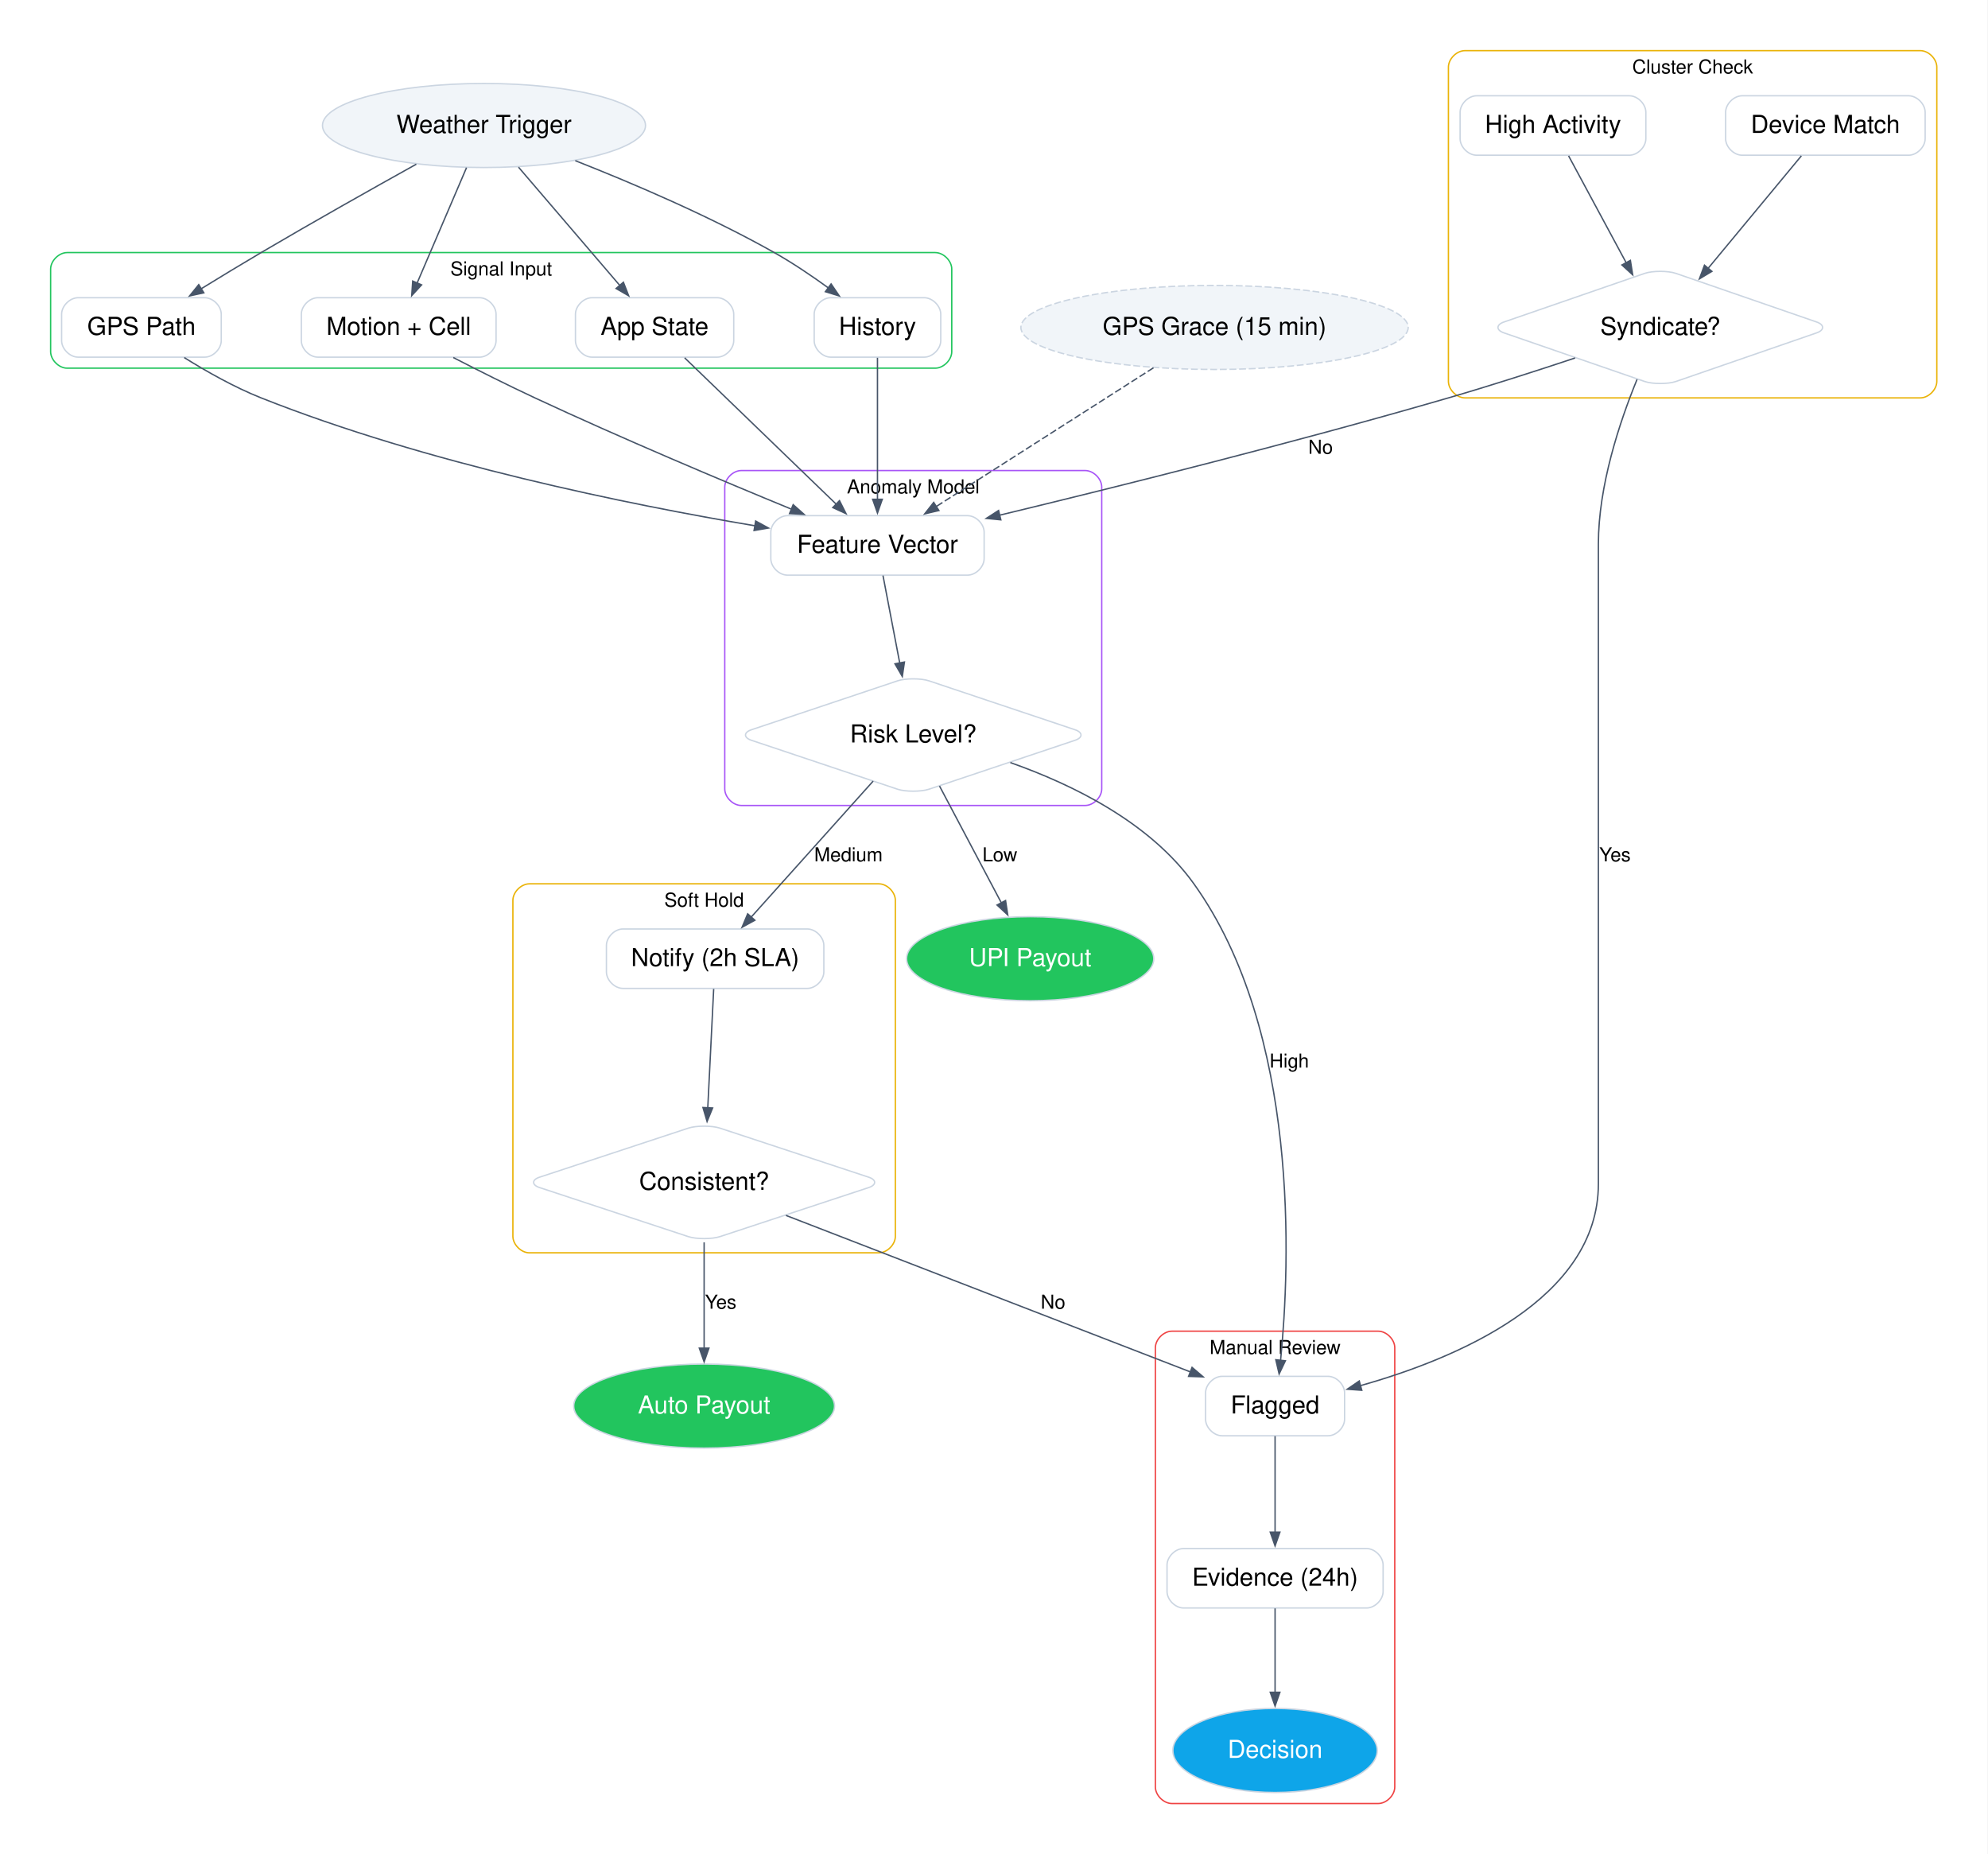
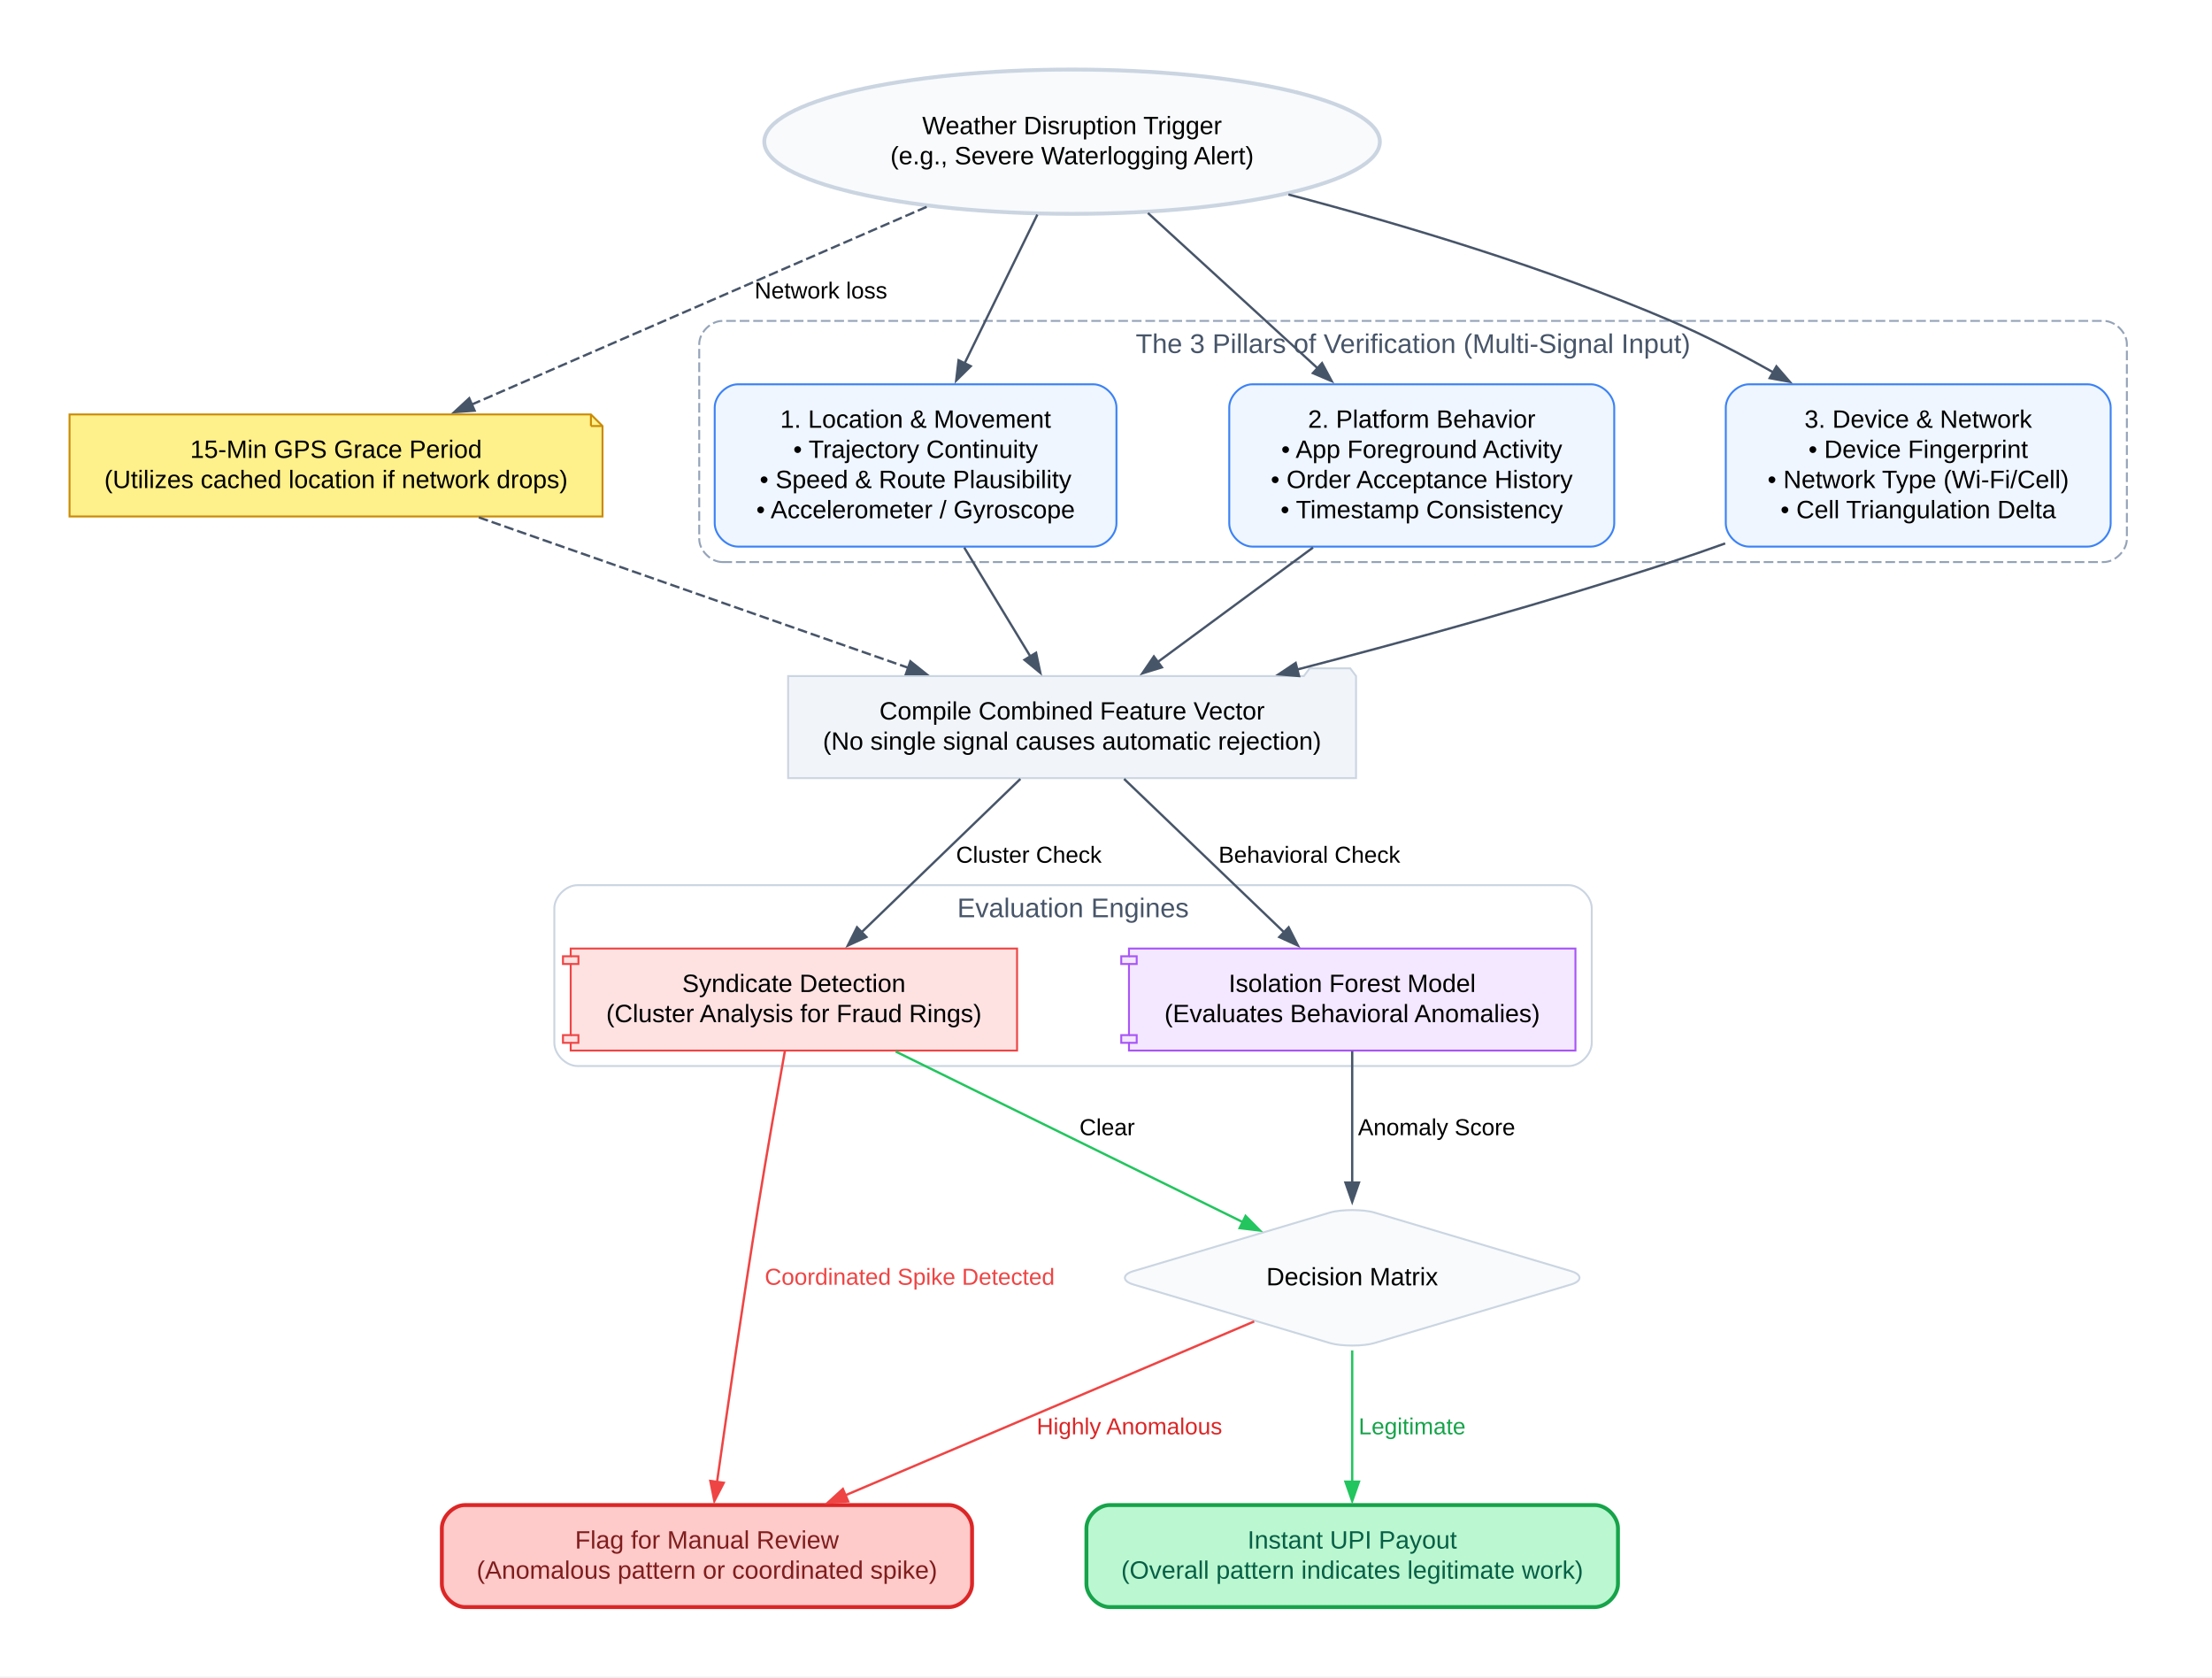
- <svg xmlns="http://www.w3.org/2000/svg" width="1445pt" height="1347pt" viewBox="0.00 0.00 1445.00 1347.00">
-   <g id="graph0" class="graph" transform="scale(1 1) rotate(0) translate(28.8 1318.63)">
-     <polygon fill="white" stroke="none" points="-28.8,28.8 -28.8,-1318.63 1415.8,-1318.63 1415.8,28.8 -28.8,28.8" />
+ <svg xmlns="http://www.w3.org/2000/svg" width="1145pt" height="868pt" viewBox="0.00 0.00 1145.00 868.00">
+   <g id="graph0" class="graph" transform="scale(1 1) rotate(0) translate(36 831.67)">
+     <polygon fill="white" stroke="none" points="-36,36 -36,-831.67 1108.94,-831.67 1108.94,36 -36,36" />
    <g id="clust1" class="cluster">
-       <path fill="none" stroke="#22c55e" d="M20,-1051.08C20,-1051.08 651,-1051.08 651,-1051.08 657,-1051.08 663,-1057.08 663,-1063.08 663,-1063.08 663,-1123.08 663,-1123.08 663,-1129.08 657,-1135.08 651,-1135.08 651,-1135.08 20,-1135.08 20,-1135.08 14,-1135.08 8,-1129.08 8,-1123.08 8,-1123.08 8,-1063.08 8,-1063.08 8,-1057.08 14,-1051.08 20,-1051.08" />
-       <text xml:space="preserve" text-anchor="middle" x="335.5" y="-1118.48" font-family="Helvetica,sans-Serif" font-size="14.00">Signal Input</text>
+       <path fill="none" stroke="#94a3b8" stroke-dasharray="5,2" d="M337.94,-540.8C337.94,-540.8 1052.94,-540.8 1052.94,-540.8 1058.94,-540.8 1064.94,-546.8 1064.94,-552.8 1064.94,-552.8 1064.94,-653.6 1064.94,-653.6 1064.94,-659.6 1058.94,-665.6 1052.94,-665.6 1052.94,-665.6 337.94,-665.6 337.94,-665.6 331.94,-665.6 325.94,-659.6 325.94,-653.6 325.94,-653.6 325.94,-552.8 325.94,-552.8 325.94,-546.8 331.94,-540.8 337.94,-540.8" />
+       <text xml:space="preserve" text-anchor="middle" x="695.44" y="-649" font-family="Arial" font-size="14.00" fill="#475569">The 3 Pillars of Verification (Multi-Signal Input)</text>
    </g>
    <g id="clust2" class="cluster">
-       <path fill="none" stroke="#eab308" d="M1036,-1029.48C1036,-1029.48 1367,-1029.48 1367,-1029.48 1373,-1029.48 1379,-1035.48 1379,-1041.48 1379,-1041.48 1379,-1269.83 1379,-1269.83 1379,-1275.83 1373,-1281.83 1367,-1281.83 1367,-1281.83 1036,-1281.83 1036,-1281.83 1030,-1281.83 1024,-1275.83 1024,-1269.83 1024,-1269.83 1024,-1041.48 1024,-1041.48 1024,-1035.48 1030,-1029.48 1036,-1029.48" />
-       <text xml:space="preserve" text-anchor="middle" x="1201.5" y="-1265.23" font-family="Helvetica,sans-Serif" font-size="14.00">Cluster Check</text>
-     </g>
-     <g id="clust3" class="cluster">
-       <path fill="none" stroke="#a855f7" d="M510,-733.28C510,-733.28 760,-733.28 760,-733.28 766,-733.28 772,-739.28 772,-745.28 772,-745.28 772,-964.68 772,-964.68 772,-970.68 766,-976.68 760,-976.68 760,-976.68 510,-976.68 510,-976.68 504,-976.68 498,-970.68 498,-964.68 498,-964.68 498,-745.28 498,-745.28 498,-739.28 504,-733.28 510,-733.28" />
-       <text xml:space="preserve" text-anchor="middle" x="635" y="-960.08" font-family="Helvetica,sans-Serif" font-size="14.00">Anomaly Model</text>
-     </g>
-     <g id="clust4" class="cluster">
-       <path fill="none" stroke="#eab308" d="M356,-408.19C356,-408.19 610,-408.19 610,-408.19 616,-408.19 622,-414.19 622,-420.19 622,-420.19 622,-664.34 622,-664.34 622,-670.34 616,-676.34 610,-676.34 610,-676.34 356,-676.34 356,-676.34 350,-676.34 344,-670.34 344,-664.34 344,-664.34 344,-420.19 344,-420.19 344,-414.19 350,-408.19 356,-408.19" />
-       <text xml:space="preserve" text-anchor="middle" x="483" y="-659.74" font-family="Helvetica,sans-Serif" font-size="14.00">Soft Hold</text>
-     </g>
-     <g id="clust5" class="cluster">
-       <path fill="none" stroke="#ef4444" d="M823,-8C823,-8 973,-8 973,-8 979,-8 985,-14 985,-20 985,-20 985,-339.24 985,-339.24 985,-345.24 979,-351.24 973,-351.24 973,-351.24 823,-351.24 823,-351.24 817,-351.24 811,-345.24 811,-339.24 811,-339.24 811,-20 811,-20 811,-14 817,-8 823,-8" />
-       <text xml:space="preserve" text-anchor="middle" x="898" y="-334.64" font-family="Helvetica,sans-Serif" font-size="14.00">Manual Review</text>
+       <path fill="none" stroke="#cbd5e1" d="M262.94,-280C262.94,-280 775.94,-280 775.94,-280 781.94,-280 787.94,-286 787.94,-292 787.94,-292 787.94,-361.6 787.94,-361.6 787.94,-367.6 781.94,-373.6 775.94,-373.6 775.94,-373.6 262.94,-373.6 262.94,-373.6 256.94,-373.6 250.94,-367.6 250.94,-361.6 250.94,-361.6 250.94,-292 250.94,-292 250.94,-286 256.94,-280 262.94,-280" />
+       <text xml:space="preserve" text-anchor="middle" x="519.44" y="-357" font-family="Arial" font-size="14.00" fill="#475569">Evaluation Engines</text>
    </g>
    <g id="node1" class="node">
-       <ellipse fill="#f1f5f9" stroke="#cbd5e1" cx="323" cy="-1227.43" rx="117.41" ry="30.55" />
-       <text xml:space="preserve" text-anchor="middle" x="323" y="-1222.03" font-family="Helvetica,sans-Serif" font-size="18.00">Weather Trigger</text>
+       <ellipse fill="#f8fafc" stroke="#cbd5e1" stroke-width="2" cx="518.94" cy="-758.34" rx="159.32" ry="37.34" />
+       <text xml:space="preserve" text-anchor="middle" x="518.94" y="-762.24" font-family="Arial" font-size="13.00">Weather Disruption Trigger</text>
+       <text xml:space="preserve" text-anchor="middle" x="518.94" y="-746.64" font-family="Arial" font-size="13.00">(e.g., Severe Waterlogging Alert)</text>
+     </g>
+     <g id="node2" class="node">
+       <polygon fill="#fef08a" stroke="#ca8a04" points="269.88,-617.2 0,-617.2 0,-564.4 275.88,-564.4 275.88,-611.2 269.88,-617.2" />
+       <polyline fill="none" stroke="#ca8a04" points="269.88,-617.2 269.88,-611.2" />
+       <polyline fill="none" stroke="#ca8a04" points="275.88,-611.2 269.88,-611.2" />
+       <text xml:space="preserve" text-anchor="middle" x="137.94" y="-594.7" font-family="Arial" font-size="13.00">15-Min GPS Grace Period</text>
+       <text xml:space="preserve" text-anchor="middle" x="137.94" y="-579.1" font-family="Arial" font-size="13.00">(Utilizes cached location if network drops)</text>
+     </g>
+     <g id="edge1" class="edge">
+       <path fill="none" stroke="#475569" stroke-width="1.2" stroke-dasharray="5,2" d="M443.67,-724.63C375.12,-694.85 274.68,-651.21 207.86,-622.18" />
+       <polygon fill="#475569" stroke="#475569" stroke-width="1.2" points="209.67,-619.15 199.1,-618.37 206.88,-625.57 209.67,-619.15" />
+       <text xml:space="preserve" text-anchor="middle" x="387.26" y="-677.2" font-family="Arial" font-size="12.00"> Network loss</text>
    </g>
    <g id="node3" class="node">
-       <path fill="#ffffff" stroke="#cbd5e1" d="M120.02,-1102.28C120.02,-1102.28 27.98,-1102.28 27.98,-1102.28 21.98,-1102.28 15.98,-1096.28 15.98,-1090.28 15.98,-1090.28 15.98,-1071.08 15.98,-1071.08 15.98,-1065.08 21.98,-1059.08 27.98,-1059.08 27.98,-1059.08 120.02,-1059.08 120.02,-1059.08 126.02,-1059.08 132.02,-1065.08 132.02,-1071.08 132.02,-1071.08 132.02,-1090.28 132.02,-1090.28 132.02,-1096.28 126.02,-1102.28 120.02,-1102.28" />
-       <text xml:space="preserve" text-anchor="middle" x="74" y="-1075.28" font-family="Helvetica,sans-Serif" font-size="18.00">GPS Path</text>
+       <path fill="#eff6ff" stroke="#3b82f6" d="M529.91,-632.8C529.91,-632.8 345.96,-632.8 345.96,-632.8 339.96,-632.8 333.96,-626.8 333.96,-620.8 333.96,-620.8 333.96,-560.8 333.96,-560.8 333.96,-554.8 339.96,-548.8 345.96,-548.8 345.96,-548.8 529.91,-548.8 529.91,-548.8 535.91,-548.8 541.91,-554.8 541.91,-560.8 541.91,-560.8 541.91,-620.8 541.91,-620.8 541.91,-626.8 535.91,-632.8 529.91,-632.8" />
+       <text xml:space="preserve" text-anchor="middle" x="437.94" y="-610.3" font-family="Arial" font-size="13.00">1. Location &amp; Movement</text>
+       <text xml:space="preserve" text-anchor="middle" x="437.94" y="-594.7" font-family="Arial" font-size="13.00">• Trajectory Continuity</text>
+       <text xml:space="preserve" text-anchor="middle" x="437.94" y="-579.1" font-family="Arial" font-size="13.00">• Speed &amp; Route Plausibility</text>
+       <text xml:space="preserve" text-anchor="middle" x="437.94" y="-563.5" font-family="Arial" font-size="13.00">• Accelerometer / Gyroscope</text>
    </g>
-     <g id="edge1" class="edge">
-       <path fill="none" stroke="#475569" d="M273.81,-1199.32C241.56,-1181.39 198.57,-1157.19 161,-1135.08 146.74,-1126.69 131.32,-1117.32 117.47,-1108.8" />
-       <polygon fill="#475569" stroke="#475569" points="119.34,-1105.84 108.99,-1103.57 115.66,-1111.8 119.34,-1105.84" />
+     <g id="edge2" class="edge">
+       <path fill="none" stroke="#475569" stroke-width="1.2" d="M500.96,-720.6C489.87,-697.93 475.47,-668.5 463.24,-643.5" />
+       <polygon fill="#475569" stroke="#475569" stroke-width="1.2" points="466.48,-642.17 458.94,-634.72 460.19,-645.24 466.48,-642.17" />
    </g>
    <g id="node4" class="node">
-       <path fill="#ffffff" stroke="#cbd5e1" d="M319.77,-1102.28C319.77,-1102.28 202.23,-1102.28 202.23,-1102.28 196.23,-1102.28 190.23,-1096.28 190.23,-1090.28 190.23,-1090.28 190.23,-1071.08 190.23,-1071.08 190.23,-1065.08 196.23,-1059.08 202.23,-1059.08 202.23,-1059.08 319.77,-1059.08 319.77,-1059.08 325.77,-1059.08 331.77,-1065.08 331.77,-1071.08 331.77,-1071.08 331.77,-1090.28 331.77,-1090.28 331.77,-1096.28 325.77,-1102.28 319.77,-1102.28" />
-       <text xml:space="preserve" text-anchor="middle" x="261" y="-1075.28" font-family="Helvetica,sans-Serif" font-size="18.00">Motion + Cell</text>
+       <path fill="#eff6ff" stroke="#3b82f6" d="M787.58,-632.8C787.58,-632.8 612.3,-632.8 612.3,-632.8 606.3,-632.8 600.3,-626.8 600.3,-620.8 600.3,-620.8 600.3,-560.8 600.3,-560.8 600.3,-554.8 606.3,-548.8 612.3,-548.8 612.3,-548.8 787.58,-548.8 787.58,-548.8 793.58,-548.8 799.58,-554.8 799.58,-560.8 799.58,-560.8 799.58,-620.8 799.58,-620.8 799.58,-626.8 793.58,-632.8 787.58,-632.8" />
+       <text xml:space="preserve" text-anchor="middle" x="699.94" y="-610.3" font-family="Arial" font-size="13.00">2. Platform Behavior</text>
+       <text xml:space="preserve" text-anchor="middle" x="699.94" y="-594.7" font-family="Arial" font-size="13.00">• App Foreground Activity</text>
+       <text xml:space="preserve" text-anchor="middle" x="699.94" y="-579.1" font-family="Arial" font-size="13.00">• Order Acceptance History</text>
+       <text xml:space="preserve" text-anchor="middle" x="699.94" y="-563.5" font-family="Arial" font-size="13.00">• Timestamp Consistency</text>
    </g>
-     <g id="edge2" class="edge">
-       <path fill="none" stroke="#475569" d="M310.3,-1196.79C299.81,-1172.29 284.96,-1137.62 274.3,-1112.74" />
-       <polygon fill="#475569" stroke="#475569" points="277.63,-1111.61 270.47,-1103.8 271.19,-1114.37 277.63,-1111.61" />
+     <g id="edge3" class="edge">
+       <path fill="none" stroke="#475569" stroke-width="1.2" d="M558.21,-721.42C583.94,-697.89 617.89,-666.84 646.12,-641.02" />
+       <polygon fill="#475569" stroke="#475569" stroke-width="1.2" points="648.32,-643.75 653.34,-634.42 643.6,-638.58 648.32,-643.75" />
    </g>
    <g id="node5" class="node">
-       <path fill="#ffffff" stroke="#cbd5e1" d="M492.53,-1102.28C492.53,-1102.28 401.47,-1102.28 401.47,-1102.28 395.47,-1102.28 389.47,-1096.28 389.47,-1090.28 389.47,-1090.28 389.47,-1071.08 389.47,-1071.08 389.47,-1065.08 395.47,-1059.08 401.47,-1059.08 401.47,-1059.08 492.53,-1059.08 492.53,-1059.08 498.53,-1059.08 504.53,-1065.08 504.53,-1071.08 504.53,-1071.08 504.53,-1090.28 504.53,-1090.28 504.53,-1096.28 498.53,-1102.28 492.53,-1102.28" />
-       <text xml:space="preserve" text-anchor="middle" x="447" y="-1075.28" font-family="Helvetica,sans-Serif" font-size="18.00">App State</text>
+       <path fill="#eff6ff" stroke="#3b82f6" d="M1044.55,-632.8C1044.55,-632.8 869.32,-632.8 869.32,-632.8 863.32,-632.8 857.32,-626.8 857.32,-620.8 857.32,-620.8 857.32,-560.8 857.32,-560.8 857.32,-554.8 863.32,-548.8 869.32,-548.8 869.32,-548.8 1044.55,-548.8 1044.55,-548.8 1050.55,-548.8 1056.55,-554.8 1056.55,-560.8 1056.55,-560.8 1056.55,-620.8 1056.55,-620.8 1056.55,-626.8 1050.55,-632.8 1044.55,-632.8" />
+       <text xml:space="preserve" text-anchor="middle" x="956.94" y="-610.3" font-family="Arial" font-size="13.00">3. Device &amp; Network</text>
+       <text xml:space="preserve" text-anchor="middle" x="956.94" y="-594.7" font-family="Arial" font-size="13.00">• Device Fingerprint</text>
+       <text xml:space="preserve" text-anchor="middle" x="956.94" y="-579.1" font-family="Arial" font-size="13.00">• Network Type (Wi-Fi/Cell)</text>
+       <text xml:space="preserve" text-anchor="middle" x="956.94" y="-563.5" font-family="Arial" font-size="13.00">• Cell Triangulation Delta</text>
    </g>
-     <g id="edge3" class="edge">
-       <path fill="none" stroke="#475569" d="M348.09,-1197.14C369.52,-1172.12 400.2,-1136.31 421.69,-1111.22" />
-       <polygon fill="#475569" stroke="#475569" points="424.33,-1113.53 428.17,-1103.66 419.01,-1108.97 424.33,-1113.53" />
+     <g id="edge4" class="edge">
+       <path fill="none" stroke="#475569" stroke-width="1.2" d="M630.92,-731.02C690.85,-715.25 765.24,-692.93 828.94,-665.6 846.67,-657.99 865.04,-648.48 882.13,-638.84" />
+       <polygon fill="#475569" stroke="#475569" stroke-width="1.2" points="883.53,-642.08 890.46,-634.07 880.05,-636 883.53,-642.08" />
    </g>
    <g id="node6" class="node">
-       <path fill="#ffffff" stroke="#cbd5e1" d="M643,-1102.28C643,-1102.28 575,-1102.28 575,-1102.28 569,-1102.28 563,-1096.28 563,-1090.28 563,-1090.28 563,-1071.08 563,-1071.08 563,-1065.08 569,-1059.08 575,-1059.08 575,-1059.08 643,-1059.08 643,-1059.08 649,-1059.08 655,-1065.08 655,-1071.08 655,-1071.08 655,-1090.28 655,-1090.28 655,-1096.28 649,-1102.28 643,-1102.28" />
-       <text xml:space="preserve" text-anchor="middle" x="609" y="-1075.28" font-family="Helvetica,sans-Serif" font-size="18.00">History</text>
+       <polygon fill="#f1f5f9" stroke="#cbd5e1" points="665.92,-481.8 662.92,-485.8 641.92,-485.8 638.92,-481.8 371.96,-481.8 371.96,-429 665.92,-429 665.92,-481.8" />
+       <text xml:space="preserve" text-anchor="middle" x="518.94" y="-459.3" font-family="Arial" font-size="13.00">Compile Combined Feature Vector</text>
+       <text xml:space="preserve" text-anchor="middle" x="518.94" y="-443.7" font-family="Arial" font-size="13.00">(No single signal causes automatic rejection)</text>
    </g>
-     <g id="edge4" class="edge">
-       <path fill="none" stroke="#475569" d="M389.35,-1201.87C431.79,-1185.16 487.41,-1161.36 534,-1135.08 547.42,-1127.51 561.37,-1118.07 573.55,-1109.23" />
-       <polygon fill="#475569" stroke="#475569" points="575.3,-1112.3 581.26,-1103.54 571.14,-1106.67 575.3,-1112.3" />
+     <g id="edge5" class="edge">
+       <path fill="none" stroke="#475569" stroke-width="1.2" stroke-dasharray="5,2" d="M211.85,-563.92C275.6,-541.6 367.66,-509.37 434.34,-486.02" />
+       <polygon fill="#475569" stroke="#475569" stroke-width="1.2" points="435.24,-489.42 443.52,-482.81 432.92,-482.81 435.24,-489.42" />
    </g>
-     <g id="node2" class="node">
-       <ellipse fill="#f1f5f9" stroke="#cbd5e1" stroke-dasharray="5,2" cx="854" cy="-1080.68" rx="140.75" ry="30.55" />
-       <text xml:space="preserve" text-anchor="middle" x="854" y="-1075.28" font-family="Helvetica,sans-Serif" font-size="18.00">GPS Grace (15 min)</text>
+     <g id="edge6" class="edge">
+       <path fill="none" stroke="#475569" stroke-width="1.2" d="M463.12,-548.32C474.15,-530.16 486.95,-509.08 497.51,-491.69" />
+       <polygon fill="#475569" stroke="#475569" stroke-width="1.2" points="500.3,-493.85 502.5,-483.48 494.31,-490.21 500.3,-493.85" />
+     </g>
+     <g id="edge7" class="edge">
+       <path fill="none" stroke="#475569" stroke-width="1.2" d="M643.66,-548.32C617.73,-529.21 587.41,-506.87 563.16,-488.99" />
+       <polygon fill="#475569" stroke="#475569" stroke-width="1.2" points="565.43,-486.32 555.31,-483.2 561.28,-491.96 565.43,-486.32" />
+     </g>
+     <g id="edge8" class="edge">
+       <path fill="none" stroke="#475569" stroke-width="1.2" d="M857.01,-550.45C847.57,-547.06 838.1,-543.79 828.94,-540.8 765.55,-520.1 693.77,-500.32 635.25,-485.13" />
+       <polygon fill="#475569" stroke="#475569" stroke-width="1.2" points="636.42,-481.82 625.86,-482.7 634.67,-488.59 636.42,-481.82" />
+     </g>
+     <g id="node7" class="node">
+       <polygon fill="#fee2e2" stroke="#ef4444" points="490.47,-340.8 259.41,-340.8 259.41,-336.8 255.41,-336.8 255.41,-332.8 259.41,-332.8 259.41,-296 255.41,-296 255.41,-292 259.41,-292 259.41,-288 490.47,-288 490.47,-340.8" />
+       <polyline fill="none" stroke="#ef4444" points="259.41,-336.8 263.41,-336.8 263.41,-332.8 259.41,-332.8" />
+       <polyline fill="none" stroke="#ef4444" points="259.41,-296 263.41,-296 263.41,-292 259.41,-292" />
+       <text xml:space="preserve" text-anchor="middle" x="374.94" y="-318.3" font-family="Arial" font-size="13.00">Syndicate Detection</text>
+       <text xml:space="preserve" text-anchor="middle" x="374.94" y="-302.7" font-family="Arial" font-size="13.00">(Cluster Analysis for Fraud Rings)</text>
+     </g>
+     <g id="edge9" class="edge">
+       <path fill="none" stroke="#475569" stroke-width="1.2" d="M492.19,-428.58C468.95,-406.15 435.14,-373.51 409.79,-349.04" />
+       <polygon fill="#475569" stroke="#475569" stroke-width="1.2" points="412.48,-346.77 402.85,-342.34 407.61,-351.81 412.48,-346.77" />
+       <text xml:space="preserve" text-anchor="middle" x="494.91" y="-385.2" font-family="Arial" font-size="12.00"> Cluster Check</text>
+     </g>
+     <g id="node8" class="node">
+       <polygon fill="#f3e8ff" stroke="#a855f7" points="779.49,-340.8 548.39,-340.8 548.39,-336.8 544.39,-336.8 544.39,-332.8 548.39,-332.8 548.39,-296 544.39,-296 544.39,-292 548.39,-292 548.39,-288 779.49,-288 779.49,-340.8" />
+       <polyline fill="none" stroke="#a855f7" points="548.39,-336.8 552.39,-336.8 552.39,-332.8 548.39,-332.8" />
+       <polyline fill="none" stroke="#a855f7" points="548.39,-296 552.39,-296 552.39,-292 548.39,-292" />
+       <text xml:space="preserve" text-anchor="middle" x="663.94" y="-318.3" font-family="Arial" font-size="13.00">Isolation Forest Model</text>
+       <text xml:space="preserve" text-anchor="middle" x="663.94" y="-302.7" font-family="Arial" font-size="13.00">(Evaluates Behavioral Anomalies)</text>
+     </g>
+     <g id="edge10" class="edge">
+       <path fill="none" stroke="#475569" stroke-width="1.2" d="M545.87,-428.58C569.27,-406.15 603.32,-373.51 628.85,-349.04" />
+       <polygon fill="#475569" stroke="#475569" stroke-width="1.2" points="631.04,-351.78 635.84,-342.34 626.2,-346.73 631.04,-351.78" />
+       <text xml:space="preserve" text-anchor="middle" x="640.13" y="-385.2" font-family="Arial" font-size="12.00"> Behavioral Check</text>
+     </g>
+     <g id="node9" class="node">
+       <path fill="#f8fafc" stroke="#cbd5e1" d="M652.44,-204.17C652.44,-204.17 550.58,-173.83 550.58,-173.83 544.83,-172.11 544.83,-168.69 550.58,-166.97 550.58,-166.97 652.44,-136.63 652.44,-136.63 658.19,-134.91 669.69,-134.91 675.44,-136.63 675.44,-136.63 777.29,-166.97 777.29,-166.97 783.04,-168.69 783.04,-172.11 777.29,-173.83 777.29,-173.83 675.44,-204.17 675.44,-204.17 669.69,-205.89 658.19,-205.89 652.44,-204.17" />
+       <text xml:space="preserve" text-anchor="middle" x="663.94" y="-166.5" font-family="Arial" font-size="13.00">Decision Matrix</text>
+     </g>
+     <g id="edge11" class="edge">
+       <path fill="none" stroke="#22c55e" stroke-width="1.2" d="M427.61,-287.52C478.48,-262.52 555.28,-224.79 607.42,-199.17" />
+       <polygon fill="#22c55e" stroke="#22c55e" stroke-width="1.2" points="608.76,-202.41 616.2,-194.86 605.68,-196.13 608.76,-202.41" />
+       <text xml:space="preserve" text-anchor="middle" x="535.44" y="-244.2" font-family="Arial" font-size="12.00"> Clear</text>
+     </g>
+     <g id="node11" class="node">
+       <path fill="#fecaca" stroke="#dc2626" stroke-width="2" d="M455.17,-52.8C455.17,-52.8 204.71,-52.8 204.71,-52.8 198.71,-52.8 192.71,-46.8 192.71,-40.8 192.71,-40.8 192.71,-12 192.71,-12 192.71,-6 198.71,0 204.71,0 204.71,0 455.17,0 455.17,0 461.17,0 467.17,-6 467.17,-12 467.17,-12 467.17,-40.8 467.17,-40.8 467.17,-46.8 461.17,-52.8 455.17,-52.8" />
+       <text xml:space="preserve" text-anchor="middle" x="329.94" y="-30.3" font-family="Arial" font-size="13.00" fill="#7f1d1d">Flag for Manual Review</text>
+       <text xml:space="preserve" text-anchor="middle" x="329.94" y="-14.7" font-family="Arial" font-size="13.00" fill="#7f1d1d">(Anomalous pattern or coordinated spike)</text>
+     </g>
+     <g id="edge12" class="edge">
+       <path fill="none" stroke="#ef4444" stroke-width="1.2" d="M370.28,-287.78C366.44,-266.37 360.92,-235.03 356.51,-207.6 348.57,-158.23 340.3,-101.1 335.14,-64.63" />
+       <polygon fill="#ef4444" stroke="#ef4444" stroke-width="1.2" points="338.63,-64.31 333.77,-54.89 331.7,-65.28 338.63,-64.31" />
+       <text xml:space="preserve" text-anchor="middle" x="433.23" y="-166.8" font-family="Arial" font-size="12.00" fill="#ef4444"> Coordinated Spike Detected</text>
+     </g>
+     <g id="edge13" class="edge">
+       <path fill="none" stroke="#475569" stroke-width="1.2" d="M663.94,-287.68C663.94,-268.7 663.94,-242.29 663.94,-219.44" />
+       <polygon fill="#475569" stroke="#475569" stroke-width="1.2" points="667.44,-219.69 663.94,-209.69 660.44,-219.69 667.44,-219.69" />
+       <text xml:space="preserve" text-anchor="middle" x="706.29" y="-244.2" font-family="Arial" font-size="12.00"> Anomaly Score</text>
    </g>
    <g id="node10" class="node">
-       <path fill="#ffffff" stroke="#cbd5e1" d="M674.53,-943.88C674.53,-943.88 543.47,-943.88 543.47,-943.88 537.47,-943.88 531.47,-937.88 531.47,-931.88 531.47,-931.88 531.47,-912.68 531.47,-912.68 531.47,-906.68 537.47,-900.68 543.47,-900.68 543.47,-900.68 674.53,-900.68 674.53,-900.68 680.53,-900.68 686.53,-906.68 686.53,-912.68 686.53,-912.68 686.53,-931.88 686.53,-931.88 686.53,-937.88 680.53,-943.88 674.53,-943.88" />
-       <text xml:space="preserve" text-anchor="middle" x="609" y="-916.88" font-family="Helvetica,sans-Serif" font-size="18.00">Feature Vector</text>
-     </g>
-     <g id="edge13" class="edge">
-       <path fill="none" stroke="#475569" stroke-dasharray="5,2" d="M809.63,-1051.36C764.76,-1022.72 695.89,-978.75 651.65,-950.51" />
-       <polygon fill="#475569" stroke="#475569" points="653.64,-947.63 643.33,-945.2 649.87,-953.53 653.64,-947.63" />
-     </g>
-     <g id="edge9" class="edge">
-       <path fill="none" stroke="#475569" d="M105.11,-1058.77C121.22,-1048.72 141.55,-1037.21 161,-1029.48 280.99,-981.83 427.9,-952.03 520,-936.53" />
-       <polygon fill="#475569" stroke="#475569" points="520.45,-940 529.74,-934.91 519.3,-933.1 520.45,-940" />
-     </g>
-     <g id="edge10" class="edge">
-       <path fill="none" stroke="#475569" d="M300.69,-1058.8C318.66,-1049.54 340.26,-1038.68 360,-1029.48 422.83,-1000.19 495.93,-969.4 546.6,-948.56" />
-       <polygon fill="#475569" stroke="#475569" points="547.73,-951.87 555.66,-944.84 545.08,-945.4 547.73,-951.87" />
-     </g>
-     <g id="edge11" class="edge">
-       <path fill="none" stroke="#475569" d="M468.85,-1058.59C497.31,-1031.11 547.2,-982.95 579.14,-952.11" />
-       <polygon fill="#475569" stroke="#475569" points="581.39,-954.8 586.15,-945.34 576.53,-949.77 581.39,-954.8" />
-     </g>
-     <g id="edge12" class="edge">
-       <path fill="none" stroke="#475569" d="M609,-1058.59C609,-1032.16 609,-986.61 609,-955.73" />
-       <polygon fill="#475569" stroke="#475569" points="612.5,-955.8 609,-945.8 605.5,-955.8 612.5,-955.8" />
-     </g>
-     <g id="node7" class="node">
-       <path fill="#ffffff" stroke="#cbd5e1" d="M1155.51,-1249.03C1155.51,-1249.03 1044.49,-1249.03 1044.49,-1249.03 1038.49,-1249.03 1032.49,-1243.03 1032.49,-1237.03 1032.49,-1237.03 1032.49,-1217.83 1032.49,-1217.83 1032.49,-1211.83 1038.49,-1205.83 1044.49,-1205.83 1044.49,-1205.83 1155.51,-1205.83 1155.51,-1205.83 1161.51,-1205.83 1167.51,-1211.83 1167.51,-1217.83 1167.51,-1217.83 1167.51,-1237.03 1167.51,-1237.03 1167.51,-1243.03 1161.51,-1249.03 1155.51,-1249.03" />
-       <text xml:space="preserve" text-anchor="middle" x="1100" y="-1222.03" font-family="Helvetica,sans-Serif" font-size="18.00">High Activity</text>
-     </g>
-     <g id="node9" class="node">
-       <path fill="#ffffff" stroke="#cbd5e1" d="M1166.66,-1119.96C1166.66,-1119.96 1064.28,-1084.6 1064.28,-1084.6 1058.61,-1082.64 1058.61,-1078.72 1064.28,-1076.76 1064.28,-1076.76 1166.66,-1041.4 1166.66,-1041.4 1172.33,-1039.44 1183.67,-1039.44 1189.34,-1041.4 1189.34,-1041.4 1291.72,-1076.76 1291.72,-1076.76 1297.39,-1078.72 1297.39,-1082.64 1291.72,-1084.6 1291.72,-1084.6 1189.34,-1119.96 1189.34,-1119.96 1183.67,-1121.92 1172.33,-1121.92 1166.66,-1119.96" />
-       <text xml:space="preserve" text-anchor="middle" x="1178" y="-1075.28" font-family="Helvetica,sans-Serif" font-size="18.00">Syndicate?</text>
-     </g>
-     <g id="edge5" class="edge">
-       <path fill="none" stroke="#475569" d="M1111.34,-1205.38C1122.27,-1185.1 1139.17,-1153.74 1153.22,-1127.67" />
-       <polygon fill="#475569" stroke="#475569" points="1156.26,-1129.4 1157.92,-1118.94 1150.1,-1126.08 1156.26,-1129.4" />
-     </g>
-     <g id="node8" class="node">
-       <path fill="#ffffff" stroke="#cbd5e1" d="M1358.52,-1249.03C1358.52,-1249.03 1237.48,-1249.03 1237.48,-1249.03 1231.48,-1249.03 1225.48,-1243.03 1225.48,-1237.03 1225.48,-1237.03 1225.48,-1217.83 1225.48,-1217.83 1225.48,-1211.83 1231.48,-1205.83 1237.48,-1205.83 1237.48,-1205.83 1358.52,-1205.83 1358.52,-1205.83 1364.52,-1205.83 1370.52,-1211.83 1370.52,-1217.83 1370.52,-1217.83 1370.52,-1237.03 1370.52,-1237.03 1370.52,-1243.03 1364.52,-1249.03 1358.52,-1249.03" />
-       <text xml:space="preserve" text-anchor="middle" x="1298" y="-1222.03" font-family="Helvetica,sans-Serif" font-size="18.00">Device Match</text>
-     </g>
-     <g id="edge6" class="edge">
-       <path fill="none" stroke="#475569" d="M1280.55,-1205.38C1262.86,-1184.04 1234.99,-1150.42 1212.76,-1123.62" />
-       <polygon fill="#475569" stroke="#475569" points="1215.51,-1121.44 1206.43,-1115.98 1210.12,-1125.91 1215.51,-1121.44" />
-     </g>
-     <g id="edge7" class="edge">
-       <path fill="none" stroke="#475569" d="M1116.09,-1058.49C1088.1,-1049.17 1054.51,-1038.35 1024,-1029.48 912.25,-997.01 782.07,-964.56 697.73,-944.23" />
-       <polygon fill="#475569" stroke="#475569" points="698.67,-940.86 688.13,-941.92 697.03,-947.66 698.67,-940.86" />
-       <text xml:space="preserve" text-anchor="middle" x="931.07" y="-988.88" font-family="Helvetica,sans-Serif" font-size="14.00">No</text>
-     </g>
-     <g id="node14" class="node">
-       <path fill="#ffffff" stroke="#cbd5e1" d="M936.52,-318.44C936.52,-318.44 859.48,-318.44 859.48,-318.44 853.48,-318.44 847.48,-312.44 847.48,-306.44 847.48,-306.44 847.48,-287.24 847.48,-287.24 847.48,-281.24 853.48,-275.24 859.48,-275.24 859.48,-275.24 936.52,-275.24 936.52,-275.24 942.52,-275.24 948.52,-281.24 948.52,-287.24 948.52,-287.24 948.52,-306.44 948.52,-306.44 948.52,-312.44 942.52,-318.44 936.52,-318.44" />
-       <text xml:space="preserve" text-anchor="middle" x="898" y="-291.44" font-family="Helvetica,sans-Serif" font-size="18.00">Flagged</text>
-     </g>
-     <g id="edge8" class="edge">
-       <path fill="none" stroke="#475569" d="M1161.12,-1042.93C1148.35,-1011.77 1133,-965.52 1133,-923.28 1133,-923.28 1133,-923.28 1133,-458.39 1133,-374.43 1029.48,-331.2 959.85,-311.62" />
-       <polygon fill="#475569" stroke="#475569" points="961.02,-308.31 950.45,-309.07 959.19,-315.06 961.02,-308.31" />
-       <text xml:space="preserve" text-anchor="middle" x="1145.06" y="-692.68" font-family="Helvetica,sans-Serif" font-size="14.00">Yes</text>
-     </g>
-     <g id="node11" class="node">
-       <path fill="#ffffff" stroke="#cbd5e1" d="M623.62,-823.87C623.62,-823.87 517.34,-788.29 517.34,-788.29 511.65,-786.39 511.65,-782.58 517.34,-780.67 517.34,-780.67 623.62,-745.09 623.62,-745.09 629.31,-743.19 640.69,-743.19 646.38,-745.09 646.38,-745.09 752.66,-780.67 752.66,-780.67 758.35,-782.58 758.35,-786.39 752.66,-788.29 752.66,-788.29 646.38,-823.87 646.38,-823.87 640.69,-825.78 629.31,-825.78 623.62,-823.87" />
-       <text xml:space="preserve" text-anchor="middle" x="635" y="-779.08" font-family="Helvetica,sans-Serif" font-size="18.00">Risk Level?</text>
+       <path fill="#bbf7d0" stroke="#16a34a" stroke-width="2" d="M789.51,-52.8C789.51,-52.8 538.36,-52.8 538.36,-52.8 532.36,-52.8 526.36,-46.8 526.36,-40.8 526.36,-40.8 526.36,-12 526.36,-12 526.36,-6 532.36,0 538.36,0 538.36,0 789.51,0 789.51,0 795.51,0 801.51,-6 801.51,-12 801.51,-12 801.51,-40.8 801.51,-40.8 801.51,-46.8 795.51,-52.8 789.51,-52.8" />
+       <text xml:space="preserve" text-anchor="middle" x="663.94" y="-30.3" font-family="Arial" font-size="13.00" fill="#065f46">Instant UPI Payout</text>
+       <text xml:space="preserve" text-anchor="middle" x="663.94" y="-14.7" font-family="Arial" font-size="13.00" fill="#065f46">(Overall pattern indicates legitimate work)</text>
    </g>
    <g id="edge14" class="edge">
-       <path fill="none" stroke="#475569" d="M613.01,-900.36C616.24,-883.44 620.94,-858.9 625.17,-836.83" />
-       <polygon fill="#475569" stroke="#475569" points="628.6,-837.54 627.04,-827.06 621.72,-836.23 628.6,-837.54" />
-     </g>
-     <g id="node12" class="node">
-       <path fill="#ffffff" stroke="#cbd5e1" d="M558.02,-643.54C558.02,-643.54 423.98,-643.54 423.98,-643.54 417.98,-643.54 411.98,-637.54 411.98,-631.54 411.98,-631.54 411.98,-612.34 411.98,-612.34 411.98,-606.34 417.98,-600.34 423.98,-600.34 423.98,-600.34 558.02,-600.34 558.02,-600.34 564.02,-600.34 570.02,-606.34 570.02,-612.34 570.02,-612.34 570.02,-631.54 570.02,-631.54 570.02,-637.54 564.02,-643.54 558.02,-643.54" />
-       <text xml:space="preserve" text-anchor="middle" x="491" y="-616.54" font-family="Helvetica,sans-Serif" font-size="18.00">Notify (2h SLA)</text>
-     </g>
-     <g id="edge16" class="edge">
-       <path fill="none" stroke="#475569" d="M605.86,-750.99C579.9,-722.06 542.27,-680.09 517.23,-652.18" />
-       <polygon fill="#475569" stroke="#475569" points="519.87,-649.89 510.59,-644.78 514.66,-654.56 519.87,-649.89" />
-       <text xml:space="preserve" text-anchor="middle" x="587.9" y="-692.68" font-family="Helvetica,sans-Serif" font-size="14.00">Medium</text>
-     </g>
-     <g id="edge17" class="edge">
-       <path fill="none" stroke="#475569" d="M705.59,-764.45C750.93,-748.46 807.12,-720.91 839,-676.34 915.99,-568.7 908.94,-399.71 901.98,-329.78" />
-       <polygon fill="#475569" stroke="#475569" points="905.5,-329.74 900.95,-320.17 898.54,-330.49 905.5,-329.74" />
-       <text xml:space="preserve" text-anchor="middle" x="908.3" y="-542.79" font-family="Helvetica,sans-Serif" font-size="14.00">High</text>
-     </g>
-     <g id="node17" class="node">
-       <ellipse fill="#22c55e" stroke="#cbd5e1" cx="720" cy="-621.94" rx="89.84" ry="30.55" />
-       <text xml:space="preserve" text-anchor="middle" x="720" y="-616.54" font-family="Helvetica,sans-Serif" font-size="18.00" fill="white">UPI Payout</text>
+       <path fill="none" stroke="#22c55e" stroke-width="1.2" d="M663.94,-132.83C663.94,-111.95 663.94,-85.82 663.94,-64.8" />
+       <polygon fill="#22c55e" stroke="#22c55e" stroke-width="1.2" points="667.44,-64.91 663.94,-54.91 660.44,-64.91 667.44,-64.91" />
+       <text xml:space="preserve" text-anchor="middle" x="693.29" y="-89.4" font-family="Arial" font-size="12.00" fill="#16a34a"> Legitimate</text>
    </g>
    <g id="edge15" class="edge">
-       <path fill="none" stroke="#475569" d="M654.08,-747.45C667.47,-722.15 685.38,-688.32 699.15,-662.31" />
-       <polygon fill="#475569" stroke="#475569" points="702.1,-664.22 703.69,-653.74 695.92,-660.94 702.1,-664.22" />
-       <text xml:space="preserve" text-anchor="middle" x="697.95" y="-692.68" font-family="Helvetica,sans-Serif" font-size="14.00">Low</text>
-     </g>
-     <g id="node13" class="node">
-       <path fill="#ffffff" stroke="#cbd5e1" d="M471.6,-498.83C471.6,-498.83 363.34,-463.14 363.34,-463.14 357.64,-461.27 357.64,-457.51 363.34,-455.63 363.34,-455.63 471.6,-419.94 471.6,-419.94 477.3,-418.07 488.7,-418.07 494.4,-419.94 494.4,-419.94 602.66,-455.63 602.66,-455.63 608.36,-457.51 608.36,-461.27 602.66,-463.14 602.66,-463.14 494.4,-498.83 494.4,-498.83 488.7,-500.71 477.3,-500.71 471.6,-498.83" />
-       <text xml:space="preserve" text-anchor="middle" x="483" y="-453.99" font-family="Helvetica,sans-Serif" font-size="18.00">Consistent?</text>
-     </g>
-     <g id="edge18" class="edge">
-       <path fill="none" stroke="#475569" d="M489.95,-599.95C488.87,-578.11 487.12,-543.05 485.65,-513.54" />
-       <polygon fill="#475569" stroke="#475569" points="489.15,-513.45 485.15,-503.63 482.16,-513.79 489.15,-513.45" />
-     </g>
-     <g id="edge20" class="edge">
-       <path fill="none" stroke="#475569" d="M542.46,-435.39C620.75,-405.1 757.71,-352.11 836.84,-321.5" />
-       <polygon fill="#475569" stroke="#475569" points="837.66,-324.94 845.72,-318.06 835.13,-318.41 837.66,-324.94" />
-       <text xml:space="preserve" text-anchor="middle" x="736.62" y="-367.59" font-family="Helvetica,sans-Serif" font-size="14.00">No</text>
-     </g>
-     <g id="node18" class="node">
-       <ellipse fill="#22c55e" stroke="#cbd5e1" cx="483" cy="-296.84" rx="94.8" ry="30.55" />
-       <text xml:space="preserve" text-anchor="middle" x="483" y="-291.44" font-family="Helvetica,sans-Serif" font-size="18.00" fill="white">Auto Payout</text>
-     </g>
-     <g id="edge19" class="edge">
-       <path fill="none" stroke="#475569" d="M483,-415.79C483,-391.94 483,-362.37 483,-338.8" />
-       <polygon fill="#475569" stroke="#475569" points="486.5,-338.94 483,-328.94 479.5,-338.94 486.5,-338.94" />
-       <text xml:space="preserve" text-anchor="middle" x="495.06" y="-367.59" font-family="Helvetica,sans-Serif" font-size="14.00">Yes</text>
-     </g>
-     <g id="node15" class="node">
-       <path fill="#ffffff" stroke="#cbd5e1" d="M964.53,-193.29C964.53,-193.29 831.47,-193.29 831.47,-193.29 825.47,-193.29 819.47,-187.29 819.47,-181.29 819.47,-181.29 819.47,-162.09 819.47,-162.09 819.47,-156.09 825.47,-150.09 831.47,-150.09 831.47,-150.09 964.53,-150.09 964.53,-150.09 970.53,-150.09 976.53,-156.09 976.53,-162.09 976.53,-162.09 976.53,-181.29 976.53,-181.29 976.53,-187.29 970.53,-193.29 964.53,-193.29" />
-       <text xml:space="preserve" text-anchor="middle" x="898" y="-166.29" font-family="Helvetica,sans-Serif" font-size="18.00">Evidence (24h)</text>
-     </g>
-     <g id="edge21" class="edge">
-       <path fill="none" stroke="#475569" d="M898,-274.95C898,-255.84 898,-227.28 898,-205.19" />
-       <polygon fill="#475569" stroke="#475569" points="901.5,-205.2 898,-195.2 894.5,-205.2 901.5,-205.2" />
-     </g>
-     <g id="node16" class="node">
-       <ellipse fill="#0ea5e9" stroke="#cbd5e1" cx="898" cy="-46.55" rx="74.27" ry="30.55" />
-       <text xml:space="preserve" text-anchor="middle" x="898" y="-41.15" font-family="Helvetica,sans-Serif" font-size="18.00" fill="white">Decision</text>
-     </g>
-     <g id="edge22" class="edge">
-       <path fill="none" stroke="#475569" d="M898,-149.8C898,-133.09 898,-109.14 898,-88.62" />
-       <polygon fill="#475569" stroke="#475569" points="901.5,-88.84 898,-78.84 894.5,-88.84 901.5,-88.84" />
+       <path fill="none" stroke="#ef4444" stroke-width="1.2" d="M613.21,-147.83C556.8,-123.85 465.25,-84.93 401.55,-57.85" />
+       <polygon fill="#ef4444" stroke="#ef4444" stroke-width="1.2" points="403.03,-54.67 392.46,-53.98 400.29,-61.12 403.03,-54.67" />
+       <text xml:space="preserve" text-anchor="middle" x="546.96" y="-89.4" font-family="Arial" font-size="12.00" fill="#dc2626"> Highly Anomalous</text>
    </g>
  </g>
</svg>
